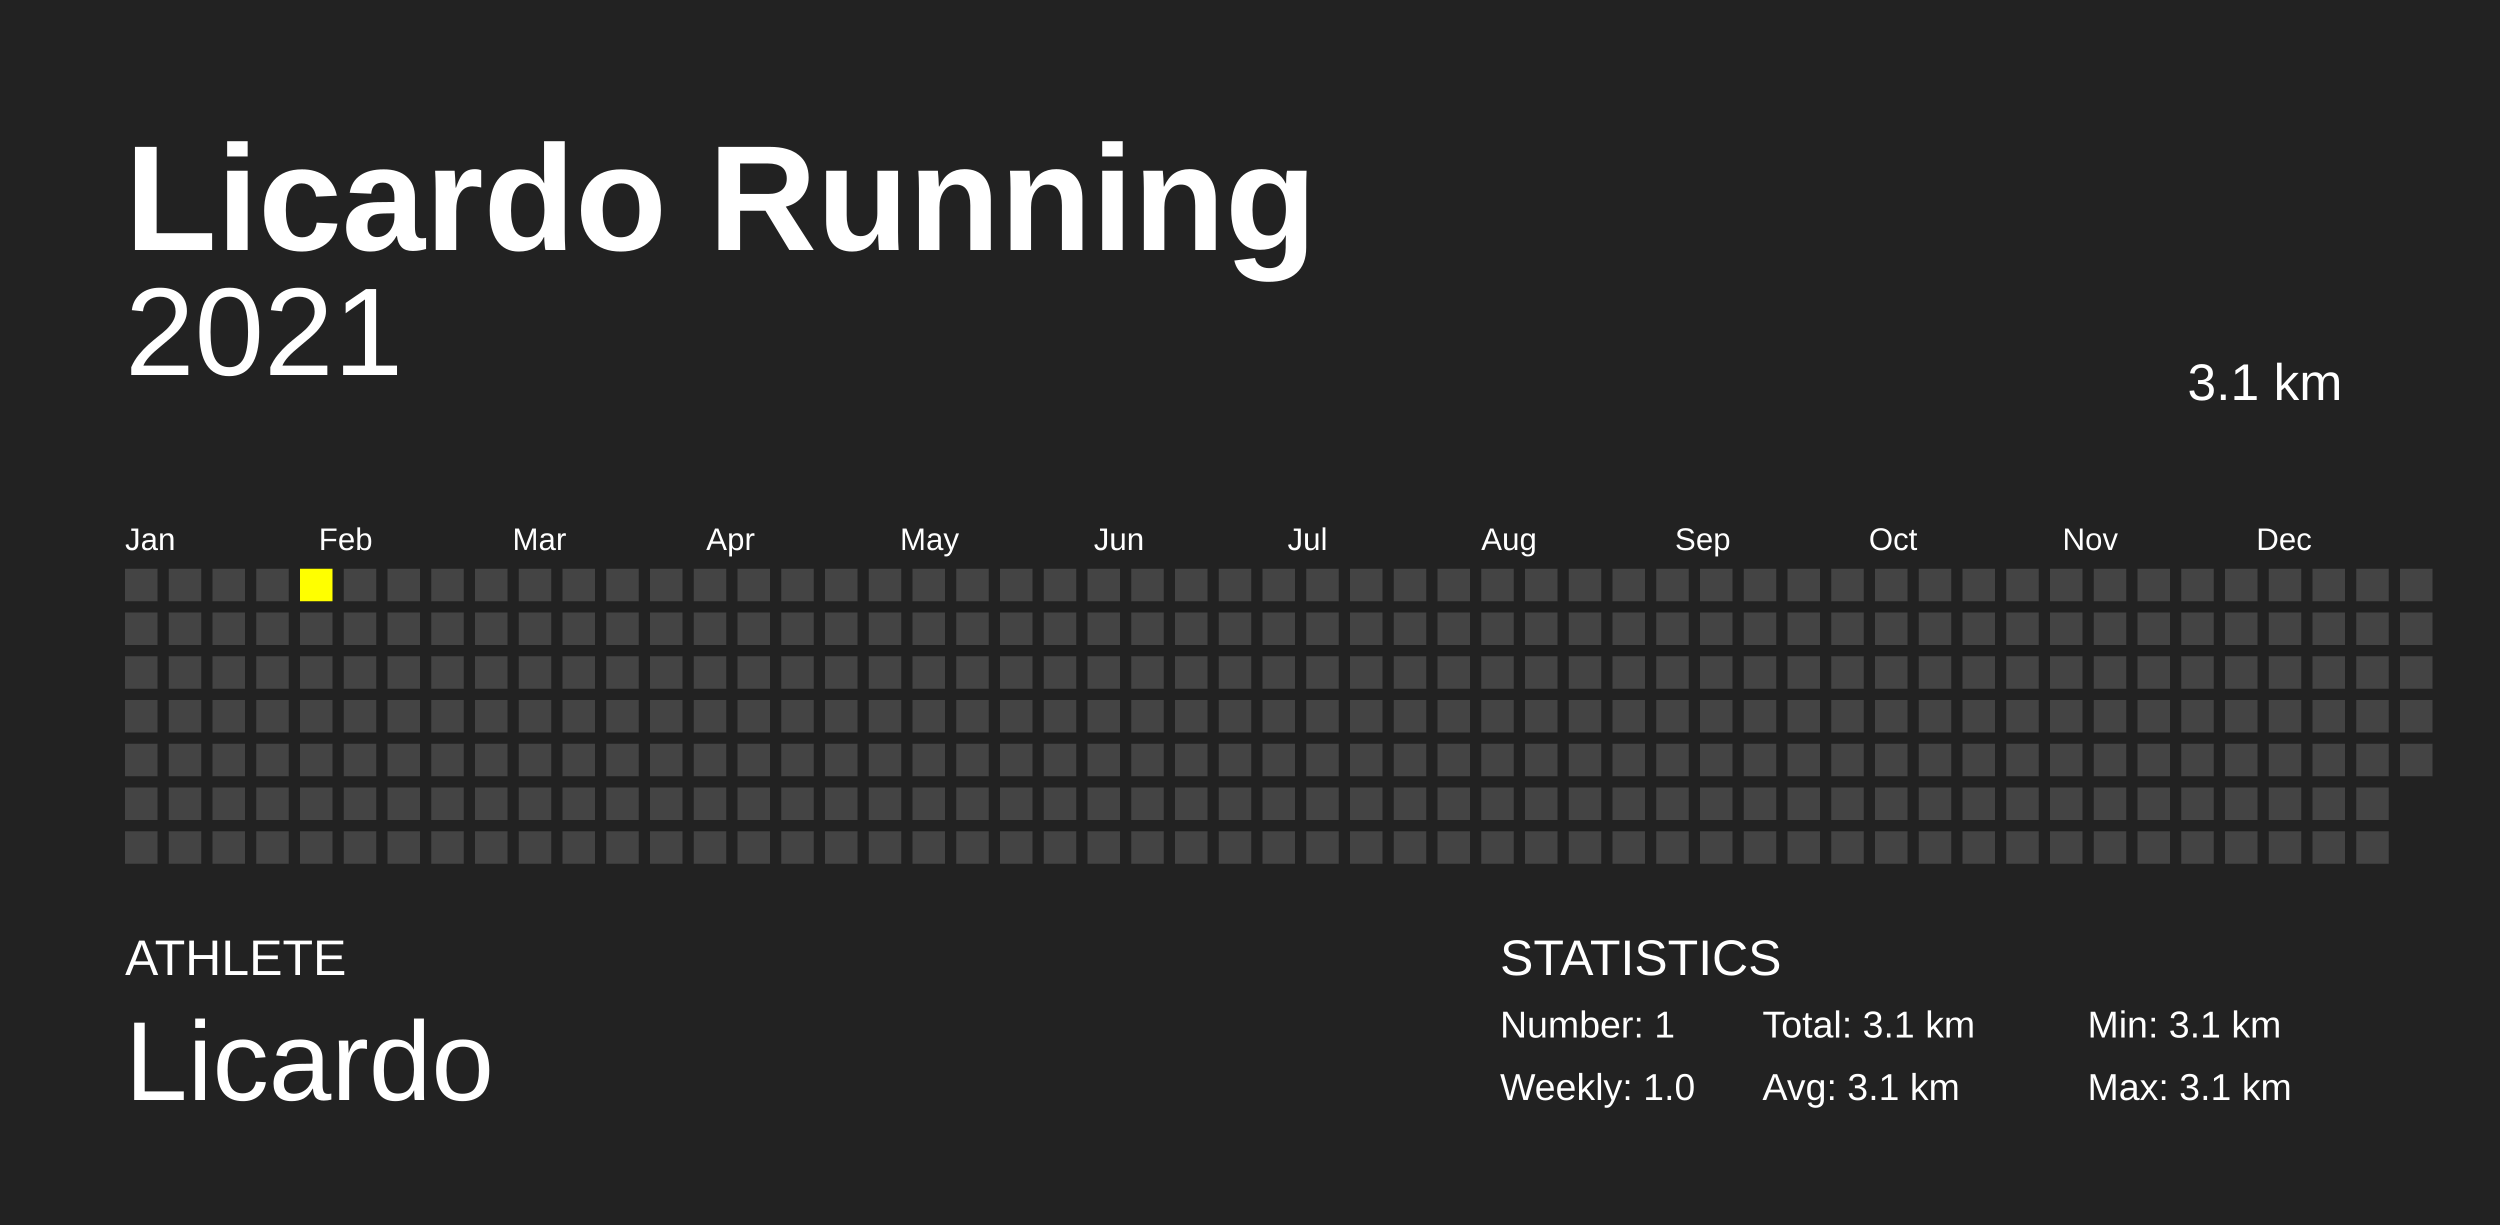
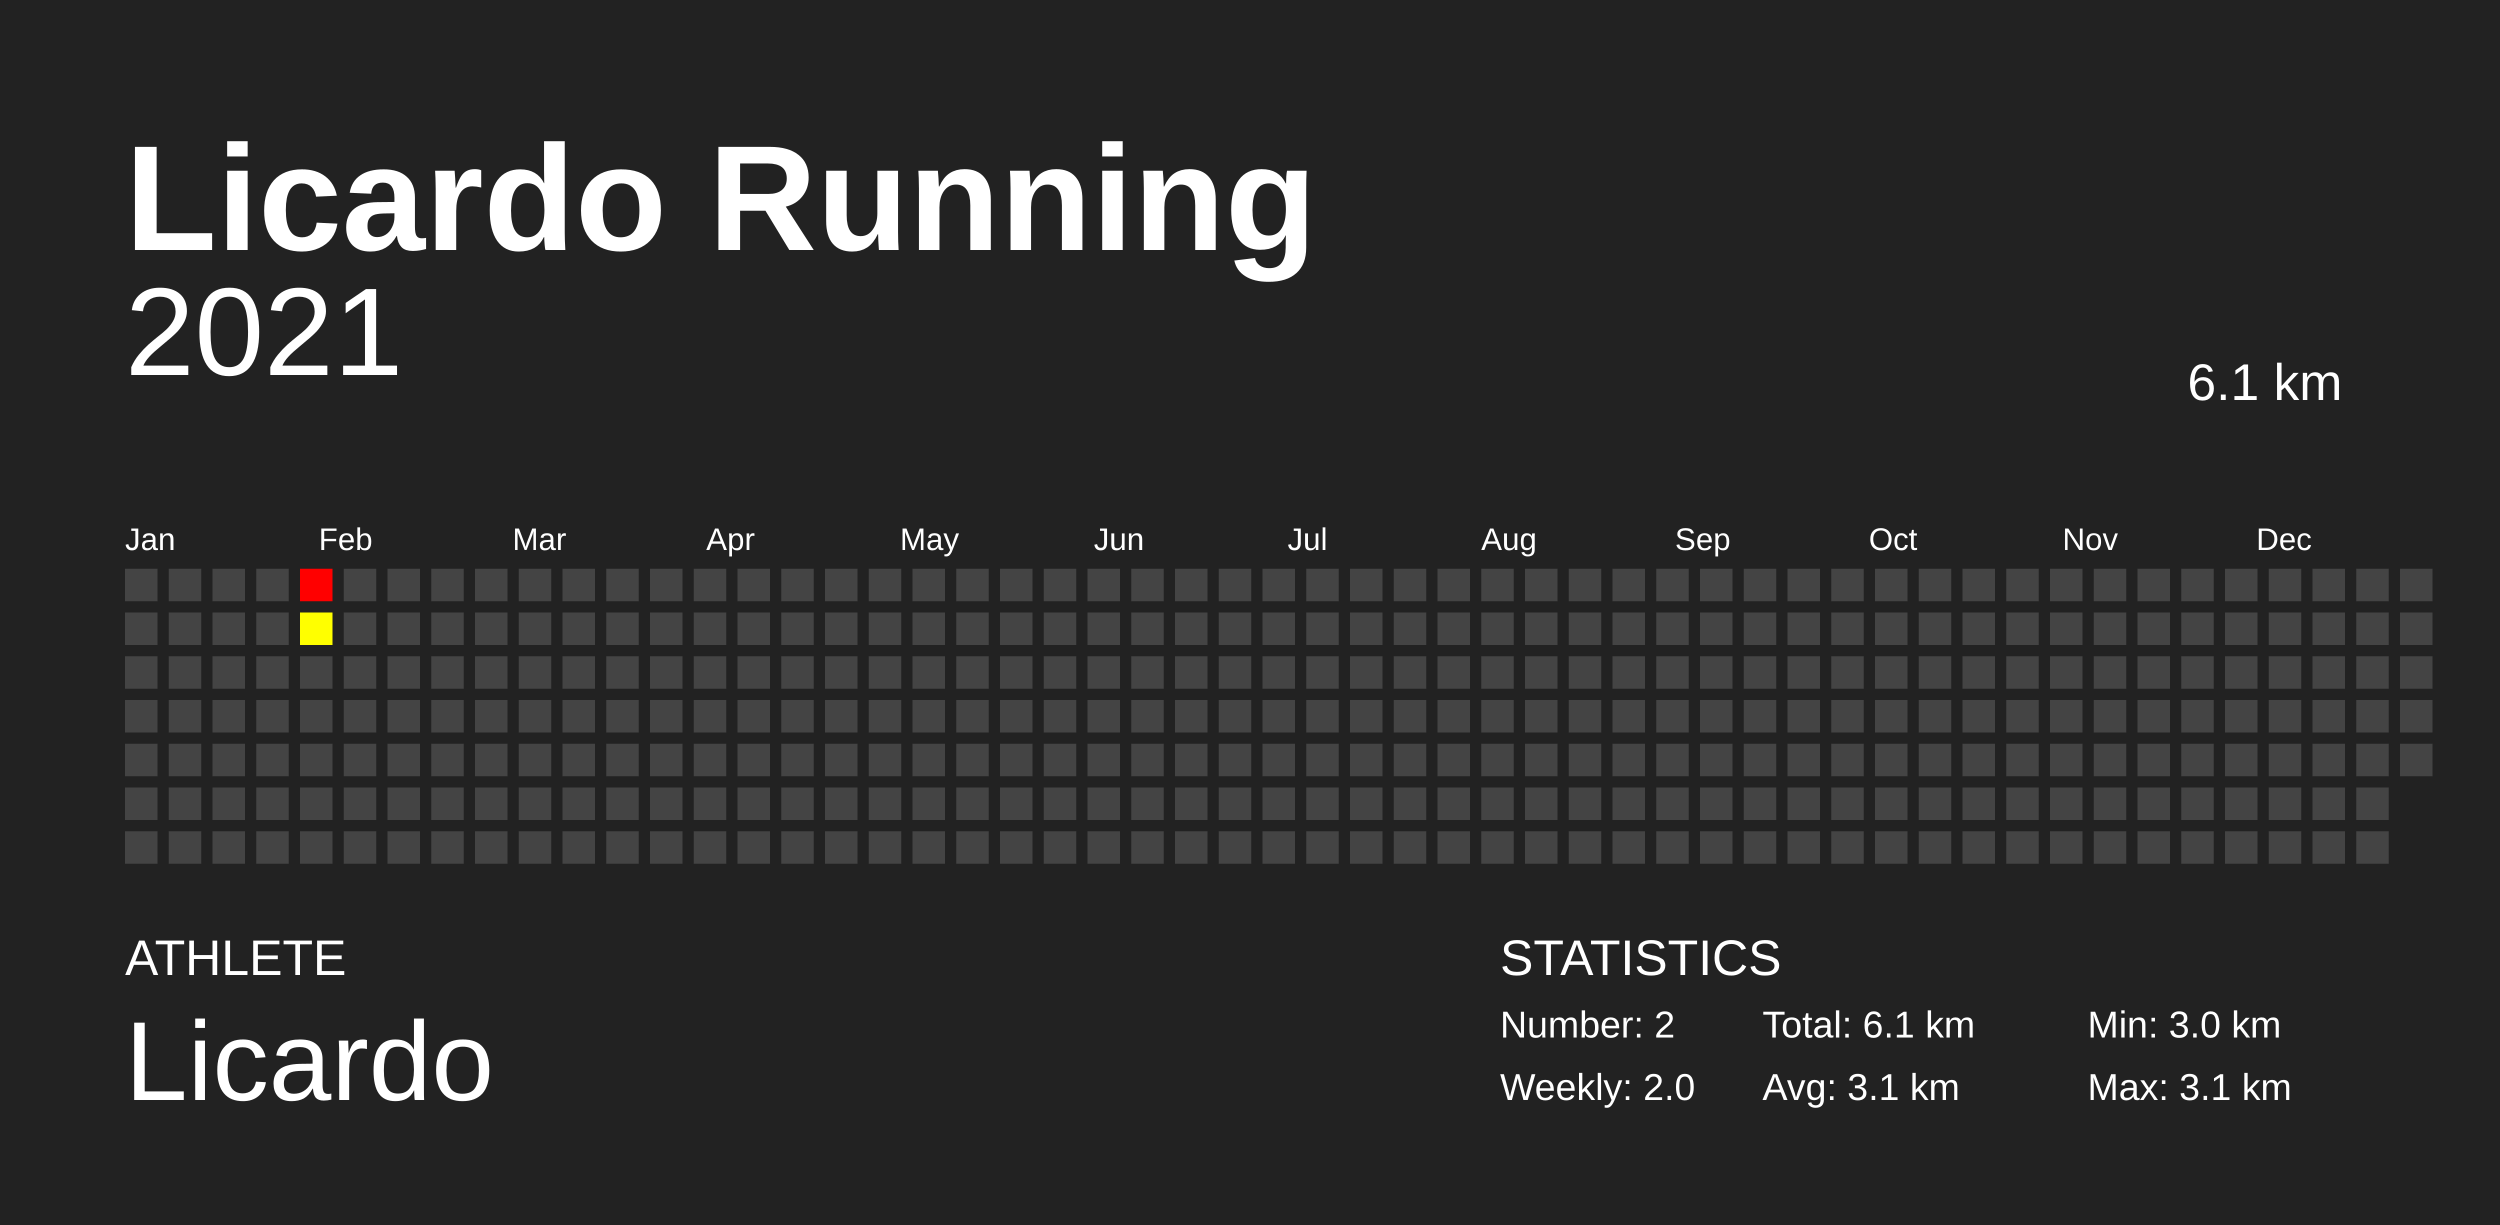
<svg xmlns="http://www.w3.org/2000/svg" baseProfile="full" height="98mm" version="1.1" viewBox="0,0,200,98" width="200mm">
  <defs />
  <rect fill="#222222" height="98" width="200" x="0" y="0" />
  <text fill="#FFFFFF" style="font-size:12px; font-family:Arial; font-weight:bold;" x="10" y="20">Licardo Running</text>
  <text fill="#FFFFFF" style="font-size:4px; font-family:Arial" x="10" y="78">ATHLETE</text>
  <text fill="#FFFFFF" style="font-size:9px; font-family:Arial" x="10" y="88">Licardo</text>
  <text fill="#FFFFFF" style="font-size:4px; font-family:Arial" x="120" y="78">STATISTICS</text>
-   <text fill="#FFFFFF" style="font-size:3px; font-family:Arial" x="120" y="83">Number: 1</text>
-   <text fill="#FFFFFF" style="font-size:3px; font-family:Arial" x="120" y="88">Weekly: 1.0</text>
-   <text fill="#FFFFFF" style="font-size:3px; font-family:Arial" x="141" y="83">Total: 3.1 km</text>
+   <text fill="#FFFFFF" style="font-size:3px; font-family:Arial" x="120" y="83">Number: 2</text>
+   <text fill="#FFFFFF" style="font-size:3px; font-family:Arial" x="120" y="88">Weekly: 2.0</text>
+   <text fill="#FFFFFF" style="font-size:3px; font-family:Arial" x="141" y="83">Total: 6.1 km</text>
  <text fill="#FFFFFF" style="font-size:3px; font-family:Arial" x="141" y="88">Avg: 3.1 km</text>
-   <text fill="#FFFFFF" style="font-size:3px; font-family:Arial" x="167" y="83">Min: 3.1 km</text>
+   <text fill="#FFFFFF" style="font-size:3px; font-family:Arial" x="167" y="83">Min: 3.0 km</text>
  <text fill="#FFFFFF" style="font-size:3px; font-family:Arial" x="167" y="88">Max: 3.1 km</text>
  <text alignment-baseline="hanging" fill="#FFFFFF" style="font-size:10.0px; font-family:Arial;" x="10" y="30">2021</text>
-   <text alignment-baseline="hanging" fill="#FFFFFF" style="font-size:4.125px; font-family:Arial;" x="175" y="32">3.1 km</text>
+   <text alignment-baseline="hanging" fill="#FFFFFF" style="font-size:4.125px; font-family:Arial;" x="175" y="32">6.1 km</text>
  <text fill="#FFFFFF" style="font-size:2.5px; font-family:Arial" x="10.0" y="44">Jan</text>
  <text fill="#FFFFFF" style="font-size:2.5px; font-family:Arial" x="25.5" y="44">Feb</text>
  <text fill="#FFFFFF" style="font-size:2.5px; font-family:Arial" x="41.0" y="44">Mar</text>
  <text fill="#FFFFFF" style="font-size:2.5px; font-family:Arial" x="56.5" y="44">Apr</text>
  <text fill="#FFFFFF" style="font-size:2.5px; font-family:Arial" x="72.0" y="44">May</text>
  <text fill="#FFFFFF" style="font-size:2.5px; font-family:Arial" x="87.5" y="44">Jun</text>
  <text fill="#FFFFFF" style="font-size:2.5px; font-family:Arial" x="103.0" y="44">Jul</text>
  <text fill="#FFFFFF" style="font-size:2.5px; font-family:Arial" x="118.5" y="44">Aug</text>
  <text fill="#FFFFFF" style="font-size:2.5px; font-family:Arial" x="134.0" y="44">Sep</text>
  <text fill="#FFFFFF" style="font-size:2.5px; font-family:Arial" x="149.5" y="44">Oct</text>
  <text fill="#FFFFFF" style="font-size:2.5px; font-family:Arial" x="165.0" y="44">Nov</text>
  <text fill="#FFFFFF" style="font-size:2.5px; font-family:Arial" x="180.5" y="44">Dec</text>
  <rect fill="#444444" height="2.6" width="2.6" x="10.0" y="45.5" />
  <rect fill="#444444" height="2.6" width="2.6" x="10.0" y="49.0" />
  <rect fill="#444444" height="2.6" width="2.6" x="10.0" y="52.5" />
  <rect fill="#444444" height="2.6" width="2.6" x="10.0" y="56.0" />
  <rect fill="#444444" height="2.6" width="2.6" x="10.0" y="59.5" />
  <rect fill="#444444" height="2.6" width="2.6" x="10.0" y="63.0" />
  <rect fill="#444444" height="2.6" width="2.6" x="10.0" y="66.5" />
  <rect fill="#444444" height="2.6" width="2.6" x="13.5" y="45.5" />
  <rect fill="#444444" height="2.6" width="2.6" x="13.5" y="49.0" />
  <rect fill="#444444" height="2.6" width="2.6" x="13.5" y="52.5" />
  <rect fill="#444444" height="2.6" width="2.6" x="13.5" y="56.0" />
  <rect fill="#444444" height="2.6" width="2.6" x="13.5" y="59.5" />
  <rect fill="#444444" height="2.6" width="2.6" x="13.5" y="63.0" />
  <rect fill="#444444" height="2.6" width="2.6" x="13.5" y="66.5" />
  <rect fill="#444444" height="2.6" width="2.6" x="17.0" y="45.5" />
  <rect fill="#444444" height="2.6" width="2.6" x="17.0" y="49.0" />
  <rect fill="#444444" height="2.6" width="2.6" x="17.0" y="52.5" />
  <rect fill="#444444" height="2.6" width="2.6" x="17.0" y="56.0" />
  <rect fill="#444444" height="2.6" width="2.6" x="17.0" y="59.5" />
  <rect fill="#444444" height="2.6" width="2.6" x="17.0" y="63.0" />
  <rect fill="#444444" height="2.6" width="2.6" x="17.0" y="66.5" />
  <rect fill="#444444" height="2.6" width="2.6" x="20.5" y="45.5" />
  <rect fill="#444444" height="2.6" width="2.6" x="20.5" y="49.0" />
  <rect fill="#444444" height="2.6" width="2.6" x="20.5" y="52.5" />
  <rect fill="#444444" height="2.6" width="2.6" x="20.5" y="56.0" />
  <rect fill="#444444" height="2.6" width="2.6" x="20.5" y="59.5" />
  <rect fill="#444444" height="2.6" width="2.6" x="20.5" y="63.0" />
  <rect fill="#444444" height="2.6" width="2.6" x="20.5" y="66.5" />
-   <rect fill="yellow" height="2.6" width="2.6" x="24.0" y="45.5" />
-   <rect fill="#444444" height="2.6" width="2.6" x="24.0" y="49.0" />
+   <rect fill="#ff0000" height="2.6" width="2.6" x="24.0" y="45.5" />
+   <rect fill="#ffff00" height="2.6" width="2.6" x="24.0" y="49.0" />
  <rect fill="#444444" height="2.6" width="2.6" x="24.0" y="52.5" />
  <rect fill="#444444" height="2.6" width="2.6" x="24.0" y="56.0" />
  <rect fill="#444444" height="2.6" width="2.6" x="24.0" y="59.5" />
  <rect fill="#444444" height="2.6" width="2.6" x="24.0" y="63.0" />
  <rect fill="#444444" height="2.6" width="2.6" x="24.0" y="66.5" />
  <rect fill="#444444" height="2.6" width="2.6" x="27.5" y="45.5" />
  <rect fill="#444444" height="2.6" width="2.6" x="27.5" y="49.0" />
  <rect fill="#444444" height="2.6" width="2.6" x="27.5" y="52.5" />
  <rect fill="#444444" height="2.6" width="2.6" x="27.5" y="56.0" />
  <rect fill="#444444" height="2.6" width="2.6" x="27.5" y="59.5" />
  <rect fill="#444444" height="2.6" width="2.6" x="27.5" y="63.0" />
  <rect fill="#444444" height="2.6" width="2.6" x="27.5" y="66.5" />
  <rect fill="#444444" height="2.6" width="2.6" x="31.0" y="45.5" />
  <rect fill="#444444" height="2.6" width="2.6" x="31.0" y="49.0" />
  <rect fill="#444444" height="2.6" width="2.6" x="31.0" y="52.5" />
  <rect fill="#444444" height="2.6" width="2.6" x="31.0" y="56.0" />
  <rect fill="#444444" height="2.6" width="2.6" x="31.0" y="59.5" />
  <rect fill="#444444" height="2.6" width="2.6" x="31.0" y="63.0" />
  <rect fill="#444444" height="2.6" width="2.6" x="31.0" y="66.5" />
  <rect fill="#444444" height="2.6" width="2.6" x="34.5" y="45.5" />
  <rect fill="#444444" height="2.6" width="2.6" x="34.5" y="49.0" />
  <rect fill="#444444" height="2.6" width="2.6" x="34.5" y="52.5" />
  <rect fill="#444444" height="2.6" width="2.6" x="34.5" y="56.0" />
  <rect fill="#444444" height="2.6" width="2.6" x="34.5" y="59.5" />
  <rect fill="#444444" height="2.6" width="2.6" x="34.5" y="63.0" />
  <rect fill="#444444" height="2.6" width="2.6" x="34.5" y="66.5" />
  <rect fill="#444444" height="2.6" width="2.6" x="38.0" y="45.5" />
  <rect fill="#444444" height="2.6" width="2.6" x="38.0" y="49.0" />
  <rect fill="#444444" height="2.6" width="2.6" x="38.0" y="52.5" />
  <rect fill="#444444" height="2.6" width="2.6" x="38.0" y="56.0" />
  <rect fill="#444444" height="2.6" width="2.6" x="38.0" y="59.5" />
  <rect fill="#444444" height="2.6" width="2.6" x="38.0" y="63.0" />
  <rect fill="#444444" height="2.6" width="2.6" x="38.0" y="66.5" />
  <rect fill="#444444" height="2.6" width="2.6" x="41.5" y="45.5" />
  <rect fill="#444444" height="2.6" width="2.6" x="41.5" y="49.0" />
  <rect fill="#444444" height="2.6" width="2.6" x="41.5" y="52.5" />
  <rect fill="#444444" height="2.6" width="2.6" x="41.5" y="56.0" />
  <rect fill="#444444" height="2.6" width="2.6" x="41.5" y="59.5" />
  <rect fill="#444444" height="2.6" width="2.6" x="41.5" y="63.0" />
  <rect fill="#444444" height="2.6" width="2.6" x="41.5" y="66.5" />
  <rect fill="#444444" height="2.6" width="2.6" x="45.0" y="45.5" />
  <rect fill="#444444" height="2.6" width="2.6" x="45.0" y="49.0" />
  <rect fill="#444444" height="2.6" width="2.6" x="45.0" y="52.5" />
  <rect fill="#444444" height="2.6" width="2.6" x="45.0" y="56.0" />
  <rect fill="#444444" height="2.6" width="2.6" x="45.0" y="59.5" />
  <rect fill="#444444" height="2.6" width="2.6" x="45.0" y="63.0" />
  <rect fill="#444444" height="2.6" width="2.6" x="45.0" y="66.5" />
  <rect fill="#444444" height="2.6" width="2.6" x="48.5" y="45.5" />
  <rect fill="#444444" height="2.6" width="2.6" x="48.5" y="49.0" />
  <rect fill="#444444" height="2.6" width="2.6" x="48.5" y="52.5" />
  <rect fill="#444444" height="2.6" width="2.6" x="48.5" y="56.0" />
  <rect fill="#444444" height="2.6" width="2.6" x="48.5" y="59.5" />
  <rect fill="#444444" height="2.6" width="2.6" x="48.5" y="63.0" />
  <rect fill="#444444" height="2.6" width="2.6" x="48.5" y="66.5" />
  <rect fill="#444444" height="2.6" width="2.6" x="52.0" y="45.5" />
  <rect fill="#444444" height="2.6" width="2.6" x="52.0" y="49.0" />
  <rect fill="#444444" height="2.6" width="2.6" x="52.0" y="52.5" />
  <rect fill="#444444" height="2.6" width="2.6" x="52.0" y="56.0" />
  <rect fill="#444444" height="2.6" width="2.6" x="52.0" y="59.5" />
  <rect fill="#444444" height="2.6" width="2.6" x="52.0" y="63.0" />
  <rect fill="#444444" height="2.6" width="2.6" x="52.0" y="66.5" />
  <rect fill="#444444" height="2.6" width="2.6" x="55.5" y="45.5" />
  <rect fill="#444444" height="2.6" width="2.6" x="55.5" y="49.0" />
  <rect fill="#444444" height="2.6" width="2.6" x="55.5" y="52.5" />
  <rect fill="#444444" height="2.6" width="2.6" x="55.5" y="56.0" />
  <rect fill="#444444" height="2.6" width="2.6" x="55.5" y="59.5" />
  <rect fill="#444444" height="2.6" width="2.6" x="55.5" y="63.0" />
  <rect fill="#444444" height="2.6" width="2.6" x="55.5" y="66.5" />
  <rect fill="#444444" height="2.6" width="2.6" x="59.0" y="45.5" />
  <rect fill="#444444" height="2.6" width="2.6" x="59.0" y="49.0" />
  <rect fill="#444444" height="2.6" width="2.6" x="59.0" y="52.5" />
  <rect fill="#444444" height="2.6" width="2.6" x="59.0" y="56.0" />
  <rect fill="#444444" height="2.6" width="2.6" x="59.0" y="59.5" />
  <rect fill="#444444" height="2.6" width="2.6" x="59.0" y="63.0" />
  <rect fill="#444444" height="2.6" width="2.6" x="59.0" y="66.5" />
  <rect fill="#444444" height="2.6" width="2.6" x="62.5" y="45.5" />
  <rect fill="#444444" height="2.6" width="2.6" x="62.5" y="49.0" />
  <rect fill="#444444" height="2.6" width="2.6" x="62.5" y="52.5" />
  <rect fill="#444444" height="2.6" width="2.6" x="62.5" y="56.0" />
  <rect fill="#444444" height="2.6" width="2.6" x="62.5" y="59.5" />
  <rect fill="#444444" height="2.6" width="2.6" x="62.5" y="63.0" />
  <rect fill="#444444" height="2.6" width="2.6" x="62.5" y="66.5" />
  <rect fill="#444444" height="2.6" width="2.6" x="66.0" y="45.5" />
  <rect fill="#444444" height="2.6" width="2.6" x="66.0" y="49.0" />
  <rect fill="#444444" height="2.6" width="2.6" x="66.0" y="52.5" />
  <rect fill="#444444" height="2.6" width="2.6" x="66.0" y="56.0" />
  <rect fill="#444444" height="2.6" width="2.6" x="66.0" y="59.5" />
  <rect fill="#444444" height="2.6" width="2.6" x="66.0" y="63.0" />
  <rect fill="#444444" height="2.6" width="2.6" x="66.0" y="66.5" />
  <rect fill="#444444" height="2.6" width="2.6" x="69.5" y="45.5" />
  <rect fill="#444444" height="2.6" width="2.6" x="69.5" y="49.0" />
  <rect fill="#444444" height="2.6" width="2.6" x="69.5" y="52.5" />
  <rect fill="#444444" height="2.6" width="2.6" x="69.5" y="56.0" />
  <rect fill="#444444" height="2.6" width="2.6" x="69.5" y="59.5" />
  <rect fill="#444444" height="2.6" width="2.6" x="69.5" y="63.0" />
  <rect fill="#444444" height="2.6" width="2.6" x="69.5" y="66.5" />
  <rect fill="#444444" height="2.6" width="2.6" x="73.0" y="45.5" />
  <rect fill="#444444" height="2.6" width="2.6" x="73.0" y="49.0" />
  <rect fill="#444444" height="2.6" width="2.6" x="73.0" y="52.5" />
  <rect fill="#444444" height="2.6" width="2.6" x="73.0" y="56.0" />
  <rect fill="#444444" height="2.6" width="2.6" x="73.0" y="59.5" />
  <rect fill="#444444" height="2.6" width="2.6" x="73.0" y="63.0" />
  <rect fill="#444444" height="2.6" width="2.6" x="73.0" y="66.5" />
  <rect fill="#444444" height="2.6" width="2.6" x="76.5" y="45.5" />
  <rect fill="#444444" height="2.6" width="2.6" x="76.5" y="49.0" />
  <rect fill="#444444" height="2.6" width="2.6" x="76.5" y="52.5" />
  <rect fill="#444444" height="2.6" width="2.6" x="76.5" y="56.0" />
  <rect fill="#444444" height="2.6" width="2.6" x="76.5" y="59.5" />
  <rect fill="#444444" height="2.6" width="2.6" x="76.5" y="63.0" />
  <rect fill="#444444" height="2.6" width="2.6" x="76.5" y="66.5" />
  <rect fill="#444444" height="2.6" width="2.6" x="80.0" y="45.5" />
  <rect fill="#444444" height="2.6" width="2.6" x="80.0" y="49.0" />
  <rect fill="#444444" height="2.6" width="2.6" x="80.0" y="52.5" />
  <rect fill="#444444" height="2.6" width="2.6" x="80.0" y="56.0" />
  <rect fill="#444444" height="2.6" width="2.6" x="80.0" y="59.5" />
  <rect fill="#444444" height="2.6" width="2.6" x="80.0" y="63.0" />
  <rect fill="#444444" height="2.6" width="2.6" x="80.0" y="66.5" />
  <rect fill="#444444" height="2.6" width="2.6" x="83.5" y="45.5" />
  <rect fill="#444444" height="2.6" width="2.6" x="83.5" y="49.0" />
  <rect fill="#444444" height="2.6" width="2.6" x="83.5" y="52.5" />
  <rect fill="#444444" height="2.6" width="2.6" x="83.5" y="56.0" />
  <rect fill="#444444" height="2.6" width="2.6" x="83.5" y="59.5" />
  <rect fill="#444444" height="2.6" width="2.6" x="83.5" y="63.0" />
  <rect fill="#444444" height="2.6" width="2.6" x="83.5" y="66.5" />
  <rect fill="#444444" height="2.6" width="2.6" x="87.0" y="45.5" />
  <rect fill="#444444" height="2.6" width="2.6" x="87.0" y="49.0" />
  <rect fill="#444444" height="2.6" width="2.6" x="87.0" y="52.5" />
  <rect fill="#444444" height="2.6" width="2.6" x="87.0" y="56.0" />
  <rect fill="#444444" height="2.6" width="2.6" x="87.0" y="59.5" />
  <rect fill="#444444" height="2.6" width="2.6" x="87.0" y="63.0" />
  <rect fill="#444444" height="2.6" width="2.6" x="87.0" y="66.5" />
  <rect fill="#444444" height="2.6" width="2.6" x="90.5" y="45.5" />
  <rect fill="#444444" height="2.6" width="2.6" x="90.5" y="49.0" />
  <rect fill="#444444" height="2.6" width="2.6" x="90.5" y="52.5" />
  <rect fill="#444444" height="2.6" width="2.6" x="90.5" y="56.0" />
  <rect fill="#444444" height="2.6" width="2.6" x="90.5" y="59.5" />
  <rect fill="#444444" height="2.6" width="2.6" x="90.5" y="63.0" />
  <rect fill="#444444" height="2.6" width="2.6" x="90.5" y="66.5" />
  <rect fill="#444444" height="2.6" width="2.6" x="94.0" y="45.5" />
  <rect fill="#444444" height="2.6" width="2.6" x="94.0" y="49.0" />
  <rect fill="#444444" height="2.6" width="2.6" x="94.0" y="52.5" />
  <rect fill="#444444" height="2.6" width="2.6" x="94.0" y="56.0" />
  <rect fill="#444444" height="2.6" width="2.6" x="94.0" y="59.5" />
  <rect fill="#444444" height="2.6" width="2.6" x="94.0" y="63.0" />
  <rect fill="#444444" height="2.6" width="2.6" x="94.0" y="66.5" />
  <rect fill="#444444" height="2.6" width="2.6" x="97.5" y="45.5" />
  <rect fill="#444444" height="2.6" width="2.6" x="97.5" y="49.0" />
  <rect fill="#444444" height="2.6" width="2.6" x="97.5" y="52.5" />
  <rect fill="#444444" height="2.6" width="2.6" x="97.5" y="56.0" />
  <rect fill="#444444" height="2.6" width="2.6" x="97.5" y="59.5" />
  <rect fill="#444444" height="2.6" width="2.6" x="97.5" y="63.0" />
  <rect fill="#444444" height="2.6" width="2.6" x="97.5" y="66.5" />
  <rect fill="#444444" height="2.6" width="2.6" x="101.0" y="45.5" />
  <rect fill="#444444" height="2.6" width="2.6" x="101.0" y="49.0" />
  <rect fill="#444444" height="2.6" width="2.6" x="101.0" y="52.5" />
  <rect fill="#444444" height="2.6" width="2.6" x="101.0" y="56.0" />
  <rect fill="#444444" height="2.6" width="2.6" x="101.0" y="59.5" />
  <rect fill="#444444" height="2.6" width="2.6" x="101.0" y="63.0" />
  <rect fill="#444444" height="2.6" width="2.6" x="101.0" y="66.5" />
  <rect fill="#444444" height="2.6" width="2.6" x="104.5" y="45.5" />
  <rect fill="#444444" height="2.6" width="2.6" x="104.5" y="49.0" />
  <rect fill="#444444" height="2.6" width="2.6" x="104.5" y="52.5" />
  <rect fill="#444444" height="2.6" width="2.6" x="104.5" y="56.0" />
  <rect fill="#444444" height="2.6" width="2.6" x="104.5" y="59.5" />
  <rect fill="#444444" height="2.6" width="2.6" x="104.5" y="63.0" />
  <rect fill="#444444" height="2.6" width="2.6" x="104.5" y="66.5" />
  <rect fill="#444444" height="2.6" width="2.6" x="108.0" y="45.5" />
  <rect fill="#444444" height="2.6" width="2.6" x="108.0" y="49.0" />
  <rect fill="#444444" height="2.6" width="2.6" x="108.0" y="52.5" />
  <rect fill="#444444" height="2.6" width="2.6" x="108.0" y="56.0" />
  <rect fill="#444444" height="2.6" width="2.6" x="108.0" y="59.5" />
  <rect fill="#444444" height="2.6" width="2.6" x="108.0" y="63.0" />
  <rect fill="#444444" height="2.6" width="2.6" x="108.0" y="66.5" />
  <rect fill="#444444" height="2.6" width="2.6" x="111.5" y="45.5" />
  <rect fill="#444444" height="2.6" width="2.6" x="111.5" y="49.0" />
  <rect fill="#444444" height="2.6" width="2.6" x="111.5" y="52.5" />
  <rect fill="#444444" height="2.6" width="2.6" x="111.5" y="56.0" />
  <rect fill="#444444" height="2.6" width="2.6" x="111.5" y="59.5" />
  <rect fill="#444444" height="2.6" width="2.6" x="111.5" y="63.0" />
  <rect fill="#444444" height="2.6" width="2.6" x="111.5" y="66.5" />
  <rect fill="#444444" height="2.6" width="2.6" x="115.0" y="45.5" />
  <rect fill="#444444" height="2.6" width="2.6" x="115.0" y="49.0" />
  <rect fill="#444444" height="2.6" width="2.6" x="115.0" y="52.5" />
  <rect fill="#444444" height="2.6" width="2.6" x="115.0" y="56.0" />
  <rect fill="#444444" height="2.6" width="2.6" x="115.0" y="59.5" />
  <rect fill="#444444" height="2.6" width="2.6" x="115.0" y="63.0" />
  <rect fill="#444444" height="2.6" width="2.6" x="115.0" y="66.5" />
  <rect fill="#444444" height="2.6" width="2.6" x="118.5" y="45.5" />
  <rect fill="#444444" height="2.6" width="2.6" x="118.5" y="49.0" />
  <rect fill="#444444" height="2.6" width="2.6" x="118.5" y="52.5" />
  <rect fill="#444444" height="2.6" width="2.6" x="118.5" y="56.0" />
  <rect fill="#444444" height="2.6" width="2.6" x="118.5" y="59.5" />
  <rect fill="#444444" height="2.6" width="2.6" x="118.5" y="63.0" />
  <rect fill="#444444" height="2.6" width="2.6" x="118.5" y="66.5" />
  <rect fill="#444444" height="2.6" width="2.6" x="122.0" y="45.5" />
  <rect fill="#444444" height="2.6" width="2.6" x="122.0" y="49.0" />
  <rect fill="#444444" height="2.6" width="2.6" x="122.0" y="52.5" />
  <rect fill="#444444" height="2.6" width="2.6" x="122.0" y="56.0" />
  <rect fill="#444444" height="2.6" width="2.6" x="122.0" y="59.5" />
  <rect fill="#444444" height="2.6" width="2.6" x="122.0" y="63.0" />
  <rect fill="#444444" height="2.6" width="2.6" x="122.0" y="66.5" />
  <rect fill="#444444" height="2.6" width="2.6" x="125.5" y="45.5" />
  <rect fill="#444444" height="2.6" width="2.6" x="125.5" y="49.0" />
  <rect fill="#444444" height="2.6" width="2.6" x="125.5" y="52.5" />
  <rect fill="#444444" height="2.6" width="2.6" x="125.5" y="56.0" />
  <rect fill="#444444" height="2.6" width="2.6" x="125.5" y="59.5" />
  <rect fill="#444444" height="2.6" width="2.6" x="125.5" y="63.0" />
  <rect fill="#444444" height="2.6" width="2.6" x="125.5" y="66.5" />
  <rect fill="#444444" height="2.6" width="2.6" x="129.0" y="45.5" />
  <rect fill="#444444" height="2.6" width="2.6" x="129.0" y="49.0" />
  <rect fill="#444444" height="2.6" width="2.6" x="129.0" y="52.5" />
  <rect fill="#444444" height="2.6" width="2.6" x="129.0" y="56.0" />
  <rect fill="#444444" height="2.6" width="2.6" x="129.0" y="59.5" />
  <rect fill="#444444" height="2.6" width="2.6" x="129.0" y="63.0" />
  <rect fill="#444444" height="2.6" width="2.6" x="129.0" y="66.5" />
  <rect fill="#444444" height="2.6" width="2.6" x="132.5" y="45.5" />
  <rect fill="#444444" height="2.6" width="2.6" x="132.5" y="49.0" />
  <rect fill="#444444" height="2.6" width="2.6" x="132.5" y="52.5" />
  <rect fill="#444444" height="2.6" width="2.6" x="132.5" y="56.0" />
  <rect fill="#444444" height="2.6" width="2.6" x="132.5" y="59.5" />
  <rect fill="#444444" height="2.6" width="2.6" x="132.5" y="63.0" />
  <rect fill="#444444" height="2.6" width="2.6" x="132.5" y="66.5" />
  <rect fill="#444444" height="2.6" width="2.6" x="136.0" y="45.5" />
  <rect fill="#444444" height="2.6" width="2.6" x="136.0" y="49.0" />
  <rect fill="#444444" height="2.6" width="2.6" x="136.0" y="52.5" />
  <rect fill="#444444" height="2.6" width="2.6" x="136.0" y="56.0" />
  <rect fill="#444444" height="2.6" width="2.6" x="136.0" y="59.5" />
  <rect fill="#444444" height="2.6" width="2.6" x="136.0" y="63.0" />
  <rect fill="#444444" height="2.6" width="2.6" x="136.0" y="66.5" />
  <rect fill="#444444" height="2.6" width="2.6" x="139.5" y="45.5" />
  <rect fill="#444444" height="2.6" width="2.6" x="139.5" y="49.0" />
  <rect fill="#444444" height="2.6" width="2.6" x="139.5" y="52.5" />
  <rect fill="#444444" height="2.6" width="2.6" x="139.5" y="56.0" />
  <rect fill="#444444" height="2.6" width="2.6" x="139.5" y="59.5" />
  <rect fill="#444444" height="2.6" width="2.6" x="139.5" y="63.0" />
  <rect fill="#444444" height="2.6" width="2.6" x="139.5" y="66.5" />
  <rect fill="#444444" height="2.6" width="2.6" x="143.0" y="45.5" />
  <rect fill="#444444" height="2.6" width="2.6" x="143.0" y="49.0" />
  <rect fill="#444444" height="2.6" width="2.6" x="143.0" y="52.5" />
  <rect fill="#444444" height="2.6" width="2.6" x="143.0" y="56.0" />
  <rect fill="#444444" height="2.6" width="2.6" x="143.0" y="59.5" />
  <rect fill="#444444" height="2.6" width="2.6" x="143.0" y="63.0" />
  <rect fill="#444444" height="2.6" width="2.6" x="143.0" y="66.5" />
  <rect fill="#444444" height="2.6" width="2.6" x="146.5" y="45.5" />
  <rect fill="#444444" height="2.6" width="2.6" x="146.5" y="49.0" />
  <rect fill="#444444" height="2.6" width="2.6" x="146.5" y="52.5" />
  <rect fill="#444444" height="2.6" width="2.6" x="146.5" y="56.0" />
  <rect fill="#444444" height="2.6" width="2.6" x="146.5" y="59.5" />
  <rect fill="#444444" height="2.6" width="2.6" x="146.5" y="63.0" />
  <rect fill="#444444" height="2.6" width="2.6" x="146.5" y="66.5" />
  <rect fill="#444444" height="2.6" width="2.6" x="150.0" y="45.5" />
  <rect fill="#444444" height="2.6" width="2.6" x="150.0" y="49.0" />
  <rect fill="#444444" height="2.6" width="2.6" x="150.0" y="52.5" />
  <rect fill="#444444" height="2.6" width="2.6" x="150.0" y="56.0" />
  <rect fill="#444444" height="2.6" width="2.6" x="150.0" y="59.5" />
  <rect fill="#444444" height="2.6" width="2.6" x="150.0" y="63.0" />
  <rect fill="#444444" height="2.6" width="2.6" x="150.0" y="66.5" />
  <rect fill="#444444" height="2.6" width="2.6" x="153.5" y="45.5" />
  <rect fill="#444444" height="2.6" width="2.6" x="153.5" y="49.0" />
  <rect fill="#444444" height="2.6" width="2.6" x="153.5" y="52.5" />
  <rect fill="#444444" height="2.6" width="2.6" x="153.5" y="56.0" />
  <rect fill="#444444" height="2.6" width="2.6" x="153.5" y="59.5" />
  <rect fill="#444444" height="2.6" width="2.6" x="153.5" y="63.0" />
  <rect fill="#444444" height="2.6" width="2.6" x="153.5" y="66.5" />
  <rect fill="#444444" height="2.6" width="2.6" x="157.0" y="45.5" />
  <rect fill="#444444" height="2.6" width="2.6" x="157.0" y="49.0" />
  <rect fill="#444444" height="2.6" width="2.6" x="157.0" y="52.5" />
  <rect fill="#444444" height="2.6" width="2.6" x="157.0" y="56.0" />
  <rect fill="#444444" height="2.6" width="2.6" x="157.0" y="59.5" />
  <rect fill="#444444" height="2.6" width="2.6" x="157.0" y="63.0" />
  <rect fill="#444444" height="2.6" width="2.6" x="157.0" y="66.5" />
  <rect fill="#444444" height="2.6" width="2.6" x="160.5" y="45.5" />
  <rect fill="#444444" height="2.6" width="2.6" x="160.5" y="49.0" />
  <rect fill="#444444" height="2.6" width="2.6" x="160.5" y="52.5" />
  <rect fill="#444444" height="2.6" width="2.6" x="160.5" y="56.0" />
  <rect fill="#444444" height="2.6" width="2.6" x="160.5" y="59.5" />
  <rect fill="#444444" height="2.6" width="2.6" x="160.5" y="63.0" />
  <rect fill="#444444" height="2.6" width="2.6" x="160.5" y="66.5" />
  <rect fill="#444444" height="2.6" width="2.6" x="164.0" y="45.5" />
  <rect fill="#444444" height="2.6" width="2.6" x="164.0" y="49.0" />
  <rect fill="#444444" height="2.6" width="2.6" x="164.0" y="52.5" />
  <rect fill="#444444" height="2.6" width="2.6" x="164.0" y="56.0" />
  <rect fill="#444444" height="2.6" width="2.6" x="164.0" y="59.5" />
  <rect fill="#444444" height="2.6" width="2.6" x="164.0" y="63.0" />
  <rect fill="#444444" height="2.6" width="2.6" x="164.0" y="66.5" />
  <rect fill="#444444" height="2.6" width="2.6" x="167.5" y="45.5" />
  <rect fill="#444444" height="2.6" width="2.6" x="167.5" y="49.0" />
  <rect fill="#444444" height="2.6" width="2.6" x="167.5" y="52.5" />
  <rect fill="#444444" height="2.6" width="2.6" x="167.5" y="56.0" />
  <rect fill="#444444" height="2.6" width="2.6" x="167.5" y="59.5" />
  <rect fill="#444444" height="2.6" width="2.6" x="167.5" y="63.0" />
  <rect fill="#444444" height="2.6" width="2.6" x="167.5" y="66.5" />
  <rect fill="#444444" height="2.6" width="2.6" x="171.0" y="45.5" />
  <rect fill="#444444" height="2.6" width="2.6" x="171.0" y="49.0" />
  <rect fill="#444444" height="2.6" width="2.6" x="171.0" y="52.5" />
  <rect fill="#444444" height="2.6" width="2.6" x="171.0" y="56.0" />
  <rect fill="#444444" height="2.6" width="2.6" x="171.0" y="59.5" />
  <rect fill="#444444" height="2.6" width="2.6" x="171.0" y="63.0" />
  <rect fill="#444444" height="2.6" width="2.6" x="171.0" y="66.5" />
  <rect fill="#444444" height="2.6" width="2.6" x="174.5" y="45.5" />
  <rect fill="#444444" height="2.6" width="2.6" x="174.5" y="49.0" />
  <rect fill="#444444" height="2.6" width="2.6" x="174.5" y="52.5" />
  <rect fill="#444444" height="2.6" width="2.6" x="174.5" y="56.0" />
  <rect fill="#444444" height="2.6" width="2.6" x="174.5" y="59.5" />
  <rect fill="#444444" height="2.6" width="2.6" x="174.5" y="63.0" />
  <rect fill="#444444" height="2.6" width="2.6" x="174.5" y="66.5" />
  <rect fill="#444444" height="2.6" width="2.6" x="178.0" y="45.5" />
  <rect fill="#444444" height="2.6" width="2.6" x="178.0" y="49.0" />
  <rect fill="#444444" height="2.6" width="2.6" x="178.0" y="52.5" />
  <rect fill="#444444" height="2.6" width="2.6" x="178.0" y="56.0" />
  <rect fill="#444444" height="2.6" width="2.6" x="178.0" y="59.5" />
  <rect fill="#444444" height="2.6" width="2.6" x="178.0" y="63.0" />
  <rect fill="#444444" height="2.6" width="2.6" x="178.0" y="66.5" />
  <rect fill="#444444" height="2.6" width="2.6" x="181.5" y="45.5" />
  <rect fill="#444444" height="2.6" width="2.6" x="181.5" y="49.0" />
  <rect fill="#444444" height="2.6" width="2.6" x="181.5" y="52.5" />
  <rect fill="#444444" height="2.6" width="2.6" x="181.5" y="56.0" />
  <rect fill="#444444" height="2.6" width="2.6" x="181.5" y="59.5" />
  <rect fill="#444444" height="2.6" width="2.6" x="181.5" y="63.0" />
  <rect fill="#444444" height="2.6" width="2.6" x="181.5" y="66.5" />
  <rect fill="#444444" height="2.6" width="2.6" x="185.0" y="45.5" />
  <rect fill="#444444" height="2.6" width="2.6" x="185.0" y="49.0" />
  <rect fill="#444444" height="2.6" width="2.6" x="185.0" y="52.5" />
  <rect fill="#444444" height="2.6" width="2.6" x="185.0" y="56.0" />
  <rect fill="#444444" height="2.6" width="2.6" x="185.0" y="59.5" />
  <rect fill="#444444" height="2.6" width="2.6" x="185.0" y="63.0" />
  <rect fill="#444444" height="2.6" width="2.6" x="185.0" y="66.5" />
  <rect fill="#444444" height="2.6" width="2.6" x="188.5" y="45.5" />
  <rect fill="#444444" height="2.6" width="2.6" x="188.5" y="49.0" />
  <rect fill="#444444" height="2.6" width="2.6" x="188.5" y="52.5" />
  <rect fill="#444444" height="2.6" width="2.6" x="188.5" y="56.0" />
  <rect fill="#444444" height="2.6" width="2.6" x="188.5" y="59.5" />
  <rect fill="#444444" height="2.6" width="2.6" x="188.5" y="63.0" />
  <rect fill="#444444" height="2.6" width="2.6" x="188.5" y="66.5" />
  <rect fill="#444444" height="2.6" width="2.6" x="192.0" y="45.5" />
  <rect fill="#444444" height="2.6" width="2.6" x="192.0" y="49.0" />
  <rect fill="#444444" height="2.6" width="2.6" x="192.0" y="52.5" />
  <rect fill="#444444" height="2.6" width="2.6" x="192.0" y="56.0" />
  <rect fill="#444444" height="2.6" width="2.6" x="192.0" y="59.5" />
</svg>
